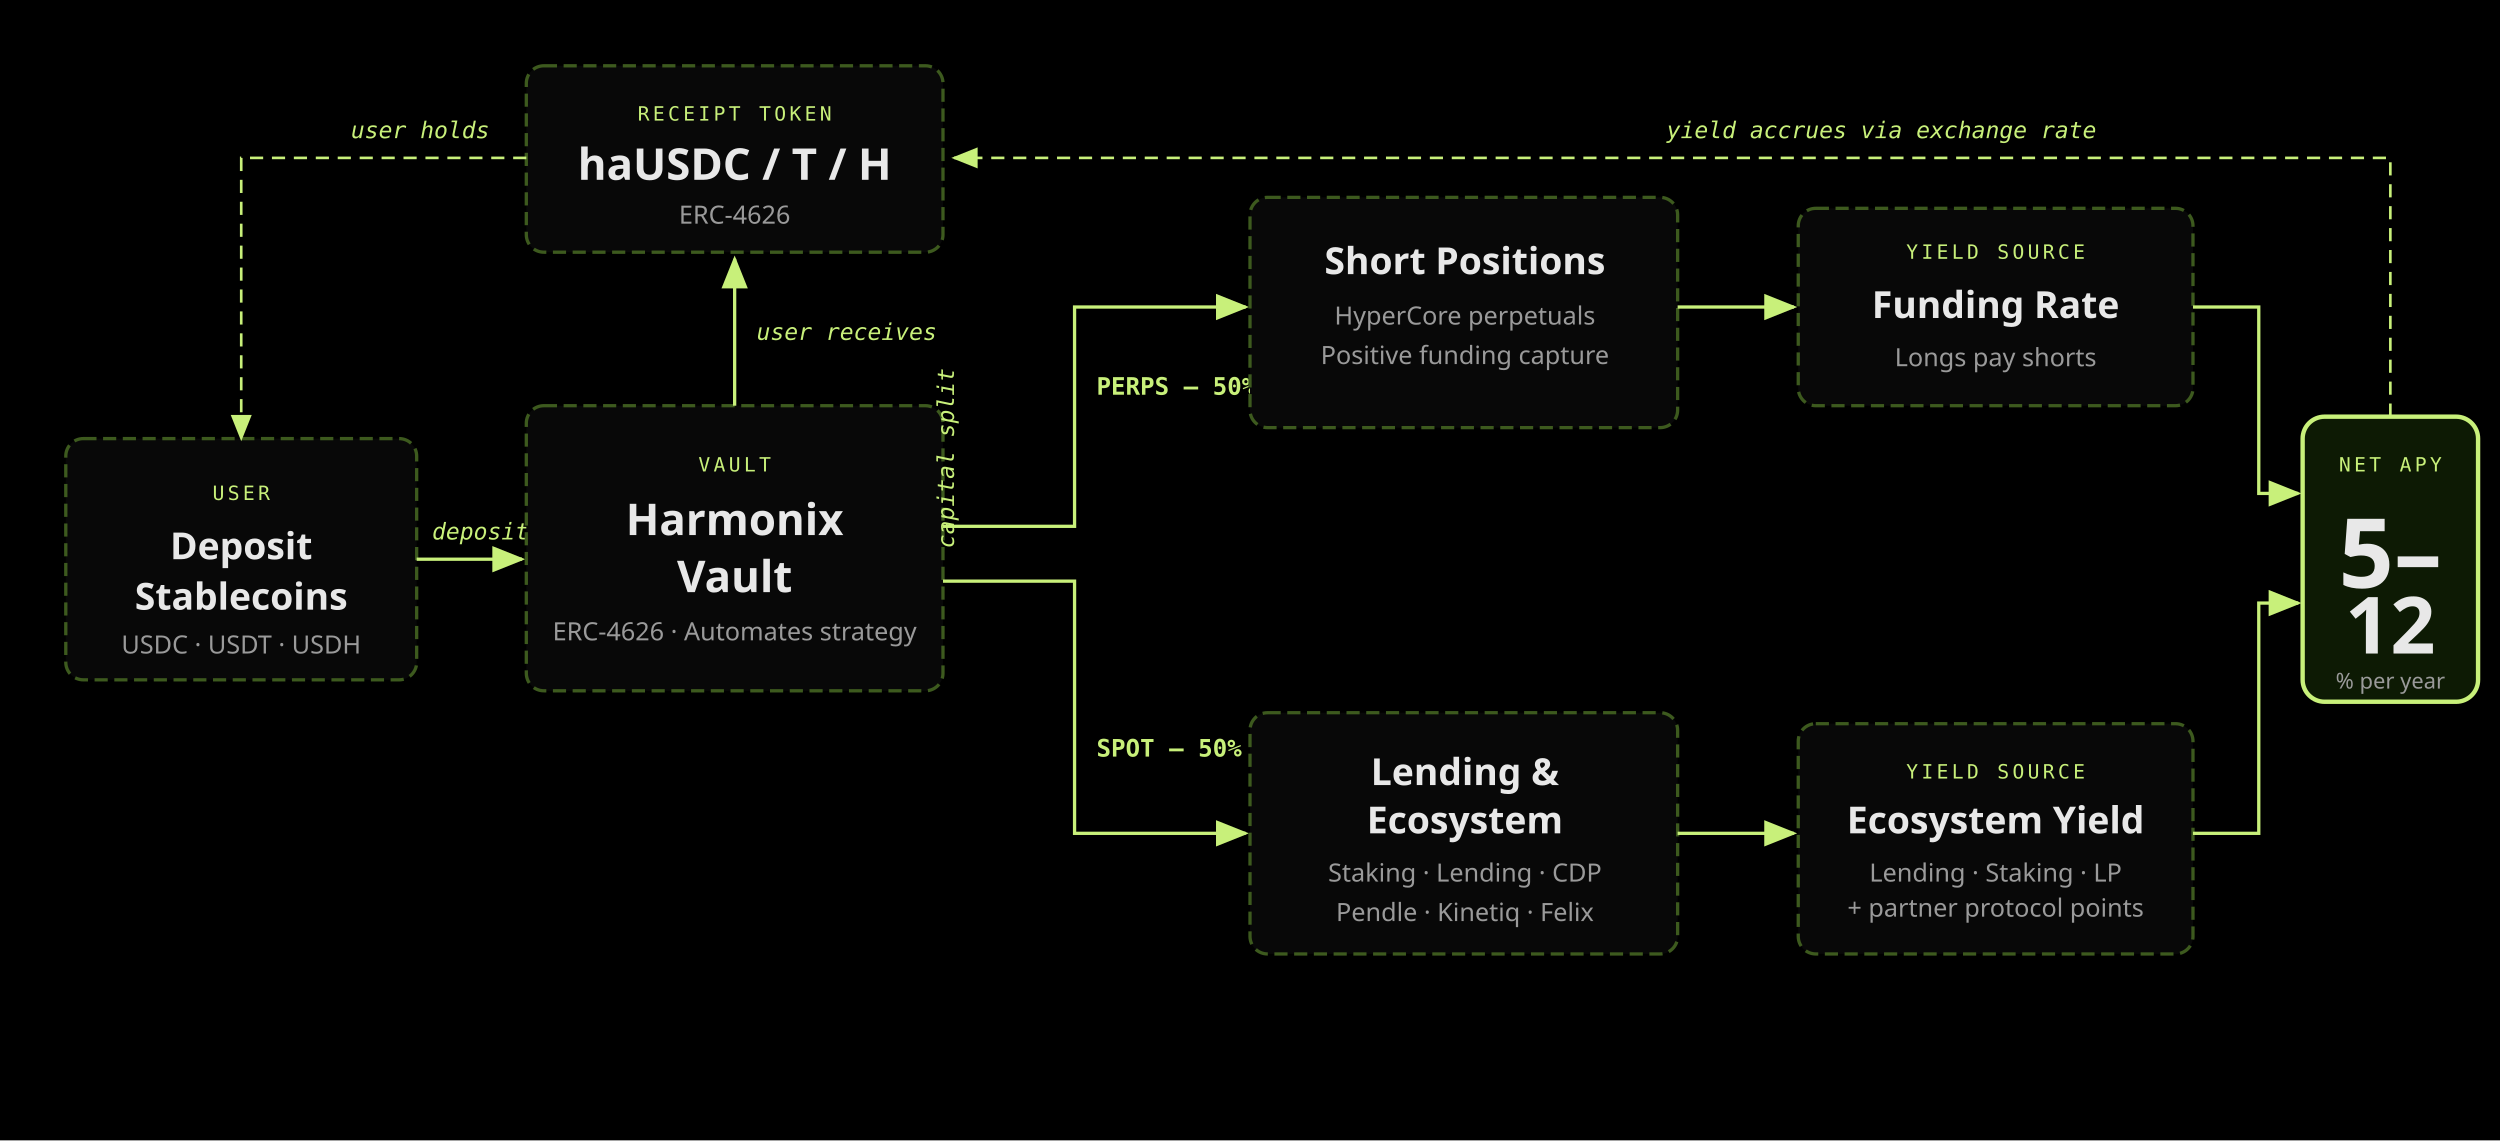
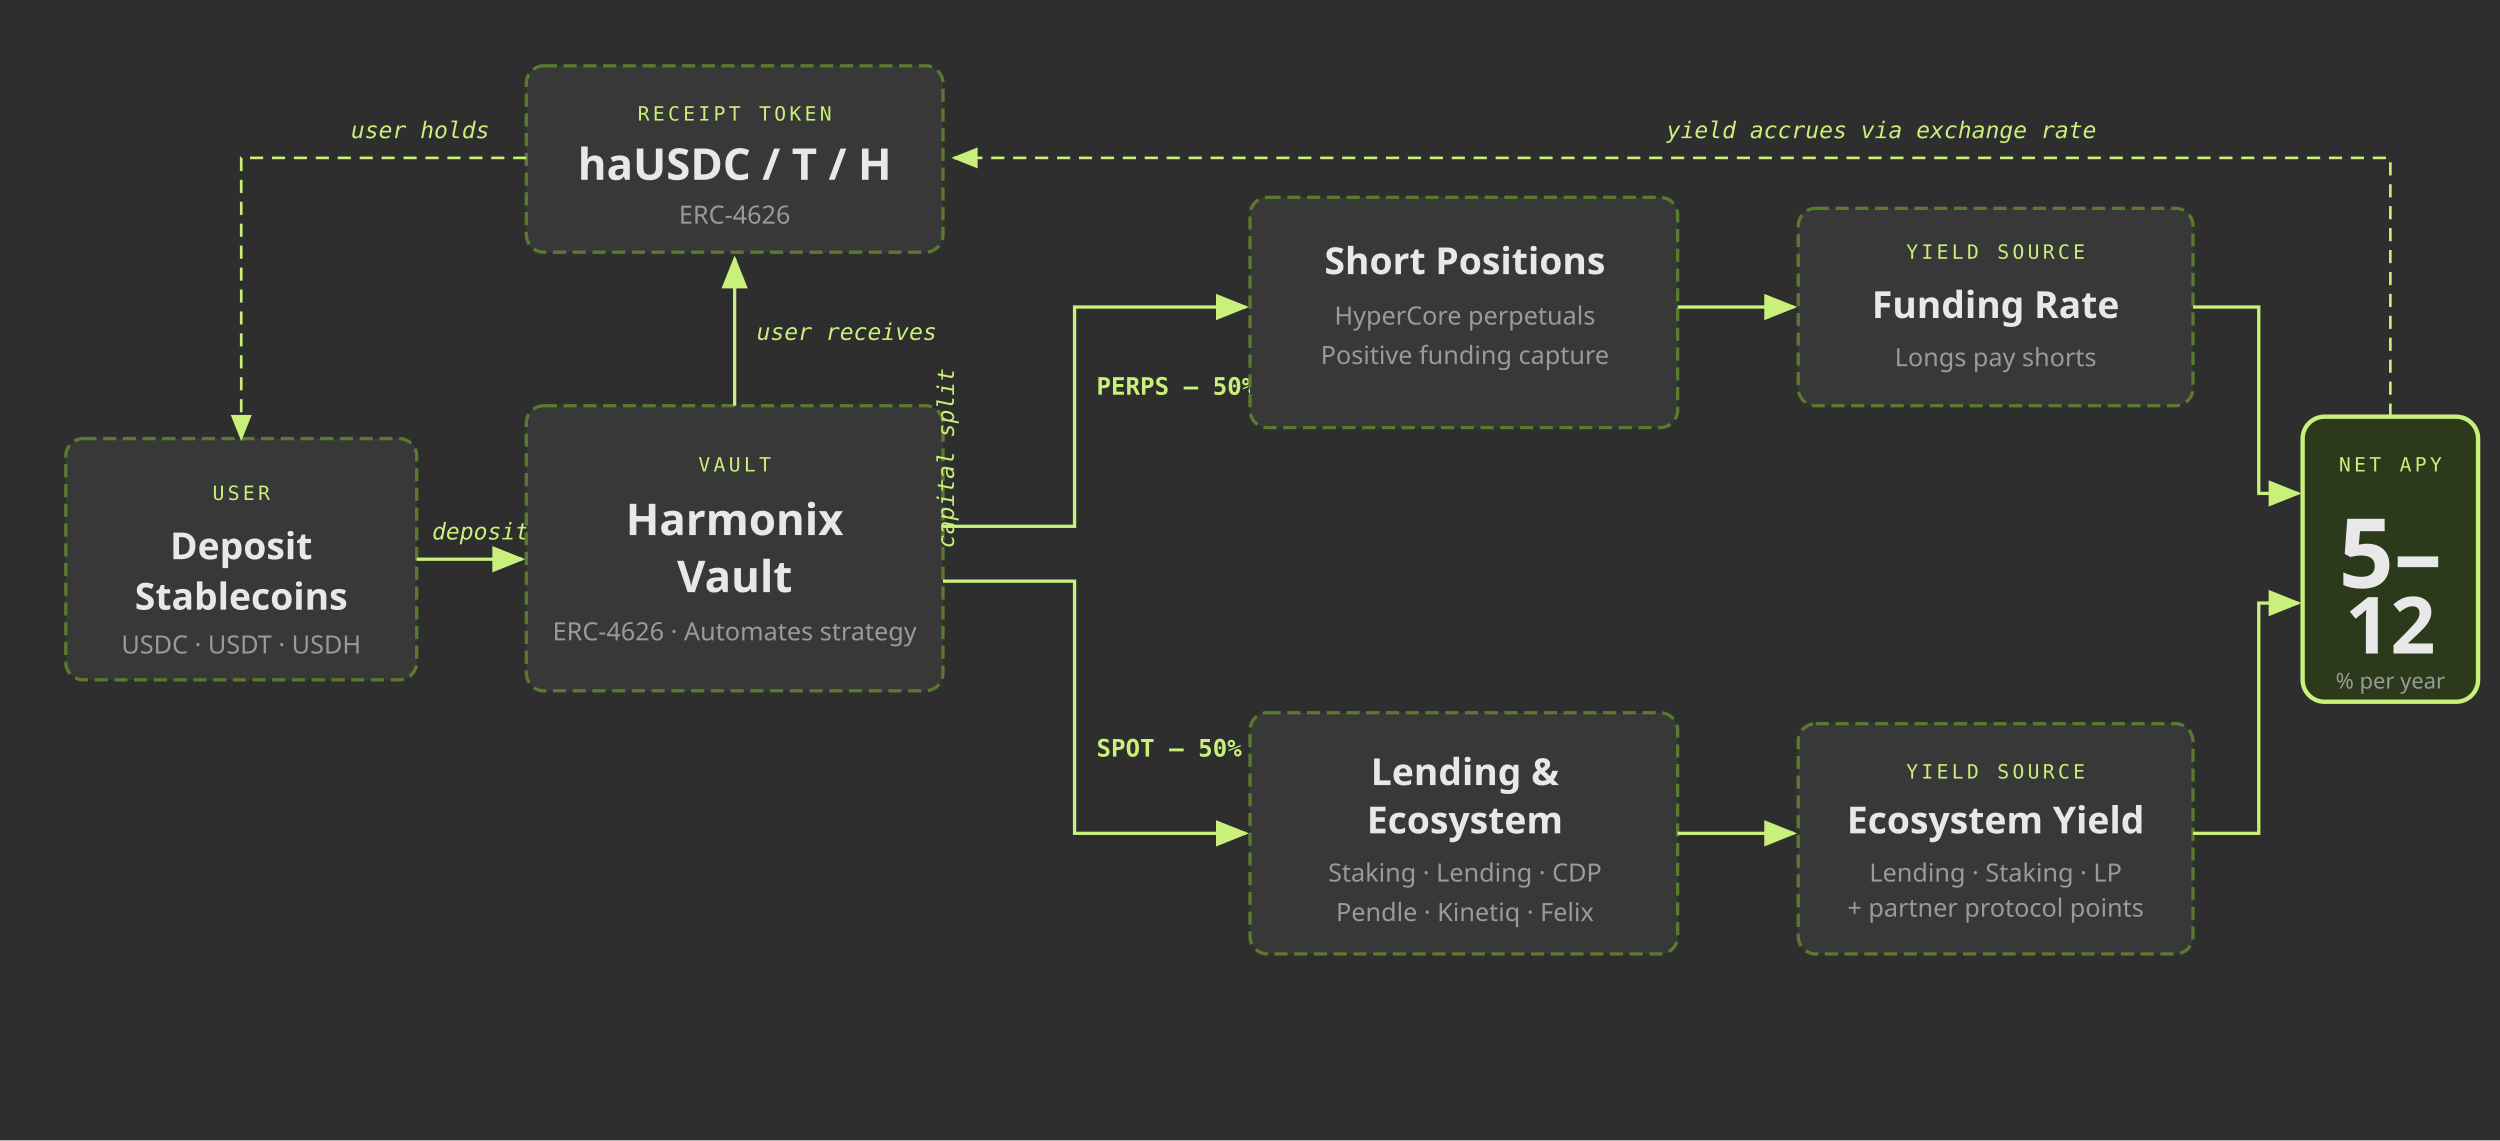
<svg xmlns="http://www.w3.org/2000/svg" viewBox="0 0 1140 520" fill="none">
-   <rect width="1140" height="520" fill="#000000" />
+   <rect width="1140" height="520" fill="#2e2e2e" />
  <defs>
    <marker id="arr" markerWidth="10" markerHeight="8" refX="9" refY="4" orient="auto">
      <path d="M0 0 L10 4 L0 8 Z" fill="#c8f07a" />
    </marker>
    <marker id="arr-up" markerWidth="10" markerHeight="8" refX="4" refY="0" orient="auto">
      <path d="M0 8 L4 0 L8 8 Z" fill="#c8f07a" />
    </marker>
    <marker id="arr-down" markerWidth="8" markerHeight="10" refX="4" refY="9" orient="auto">
      <path d="M0 0 L4 10 L8 0 Z" fill="#c8f07a" />
    </marker>
    <marker id="arr-left" markerWidth="10" markerHeight="8" refX="1" refY="4" orient="auto">
      <path d="M10 0 L0 4 L10 8 Z" fill="#c8f07a" />
    </marker>
  </defs>
  <style>
-     .box { fill: #080808; stroke: #3d5a1e; stroke-width: 1.5; stroke-dasharray: 6 3; rx: 8; }
-     .box-hl { fill: #0d1a04; stroke: #c8f07a; stroke-width: 2; rx: 10; }
+     .box { fill: #383838; stroke: #5a7a2e; stroke-width: 1.5; stroke-dasharray: 6 3; rx: 8; }
+     .box-hl { fill: #2a3a1a; stroke: #c8f07a; stroke-width: 2; rx: 10; }
    .lbl { fill: #c8f07a; font-family: monospace; font-size: 9px; letter-spacing: 1.5px; }
    .ttl { fill: #e8e8e8; font-family: sans-serif; font-size: 17px; font-weight: 700; }
    .ttl-lg { fill: #e8e8e8; font-family: sans-serif; font-size: 20px; font-weight: 700; }
    .sub { fill: #9a9a9a; font-family: sans-serif; font-size: 11.5px; }
    .flow { fill: #c8f07a; font-family: monospace; font-size: 10.5px; font-style: italic; }
    .pct { fill: #c8f07a; font-family: monospace; font-size: 11px; font-weight: 600; }
  </style>
  <rect class="box" x="30" y="200" width="160" height="110" />
  <text class="lbl" x="110" y="228" text-anchor="middle">USER</text>
  <text class="ttl" x="110" y="255" text-anchor="middle">Deposit</text>
  <text class="ttl" x="110" y="278" text-anchor="middle">Stablecoins</text>
  <text class="sub" x="110" y="298" text-anchor="middle">USDC · USDT · USDH</text>
  <line x1="190" y1="255" x2="238" y2="255" stroke="#c8f07a" stroke-width="1.5" marker-end="url(#arr)" />
  <text class="flow" x="197" y="246">deposit</text>
  <rect class="box" x="240" y="185" width="190" height="130" />
  <text class="lbl" x="335" y="215" text-anchor="middle">VAULT</text>
  <text class="ttl-lg" x="335" y="244" text-anchor="middle">Harmonix</text>
  <text class="ttl-lg" x="335" y="270" text-anchor="middle">Vault</text>
  <text class="sub" x="335" y="292" text-anchor="middle">ERC-4626 · Automates strategy</text>
  <path d="M335 185 L335 118" stroke="#c8f07a" stroke-width="1.5" fill="none" marker-end="url(#arr)" />
  <text class="flow" x="345" y="155">user receives</text>
  <rect class="box" x="240" y="30" width="190" height="85" />
  <text class="lbl" x="335" y="55" text-anchor="middle">RECEIPT TOKEN</text>
  <text class="ttl-lg" x="335" y="82" text-anchor="middle">haUSDC / T / H</text>
  <text class="sub" x="335" y="102" text-anchor="middle">ERC-4626</text>
  <text class="flow" x="465" y="220" transform="rotate(-90 465 250)">capital split</text>
  <path d="M430 240 L490 240 L490 140 L568 140" stroke="#c8f07a" stroke-width="1.5" fill="none" marker-end="url(#arr)" />
  <text class="pct" x="500" y="180">PERPS — 50%</text>
  <path d="M430 265 L490 265 L490 380 L568 380" stroke="#c8f07a" stroke-width="1.5" fill="none" marker-end="url(#arr)" />
  <text class="pct" x="500" y="345">SPOT — 50%</text>
  <rect class="box" x="570" y="90" width="195" height="105" />
  <text class="ttl" x="668" y="125" text-anchor="middle">Short Positions</text>
  <text class="sub" x="668" y="148" text-anchor="middle">HyperCore perpetuals</text>
  <text class="sub" x="668" y="166" text-anchor="middle">Positive funding capture</text>
  <rect class="box" x="570" y="325" width="195" height="110" />
  <text class="ttl" x="668" y="358" text-anchor="middle">Lending &amp;</text>
  <text class="ttl" x="668" y="380" text-anchor="middle">Ecosystem</text>
  <text class="sub" x="668" y="402" text-anchor="middle">Staking · Lending · CDP</text>
  <text class="sub" x="668" y="420" text-anchor="middle">Pendle · Kinetiq · Felix</text>
  <line x1="765" y1="140" x2="818" y2="140" stroke="#c8f07a" stroke-width="1.5" marker-end="url(#arr)" />
  <line x1="765" y1="380" x2="818" y2="380" stroke="#c8f07a" stroke-width="1.5" marker-end="url(#arr)" />
  <rect class="box" x="820" y="95" width="180" height="90" />
  <text class="lbl" x="910" y="118" text-anchor="middle">YIELD SOURCE</text>
  <text class="ttl" x="910" y="145" text-anchor="middle">Funding Rate</text>
  <text class="sub" x="910" y="167" text-anchor="middle">Longs pay shorts</text>
  <rect class="box" x="820" y="330" width="180" height="105" />
  <text class="lbl" x="910" y="355" text-anchor="middle">YIELD SOURCE</text>
  <text class="ttl" x="910" y="380" text-anchor="middle">Ecosystem Yield</text>
  <text class="sub" x="910" y="402" text-anchor="middle">Lending · Staking · LP</text>
  <text class="sub" x="910" y="418" text-anchor="middle">+ partner protocol points</text>
  <path d="M1000 140 L1030 140 L1030 225 L1048 225" stroke="#c8f07a" stroke-width="1.5" fill="none" marker-end="url(#arr)" />
  <path d="M1000 380 L1030 380 L1030 275 L1048 275" stroke="#c8f07a" stroke-width="1.5" fill="none" marker-end="url(#arr)" />
  <rect class="box-hl" x="1050" y="190" width="80" height="130" />
  <text class="lbl" x="1090" y="215" text-anchor="middle">NET APY</text>
  <text fill="#e8e8e8" font-family="sans-serif" font-size="44" font-weight="800" x="1090" y="268" text-anchor="middle">5–</text>
  <text fill="#e8e8e8" font-family="sans-serif" font-size="36" font-weight="800" x="1090" y="298" text-anchor="middle">12</text>
  <text class="sub" x="1090" y="314" text-anchor="middle" style="font-size:10px">% per year</text>
  <path d="M1090 190 L1090 72 L435 72" stroke="#c8f07a" stroke-width="1.2" stroke-dasharray="6 4" fill="none" marker-end="url(#arr)" />
  <text class="flow" x="760" y="63">yield accrues via exchange rate</text>
  <path d="M240 72 L110 72 L110 200" stroke="#c8f07a" stroke-width="1.2" stroke-dasharray="6 4" fill="none" marker-end="url(#arr)" />
  <text class="flow" x="160" y="63">user holds</text>
</svg>
